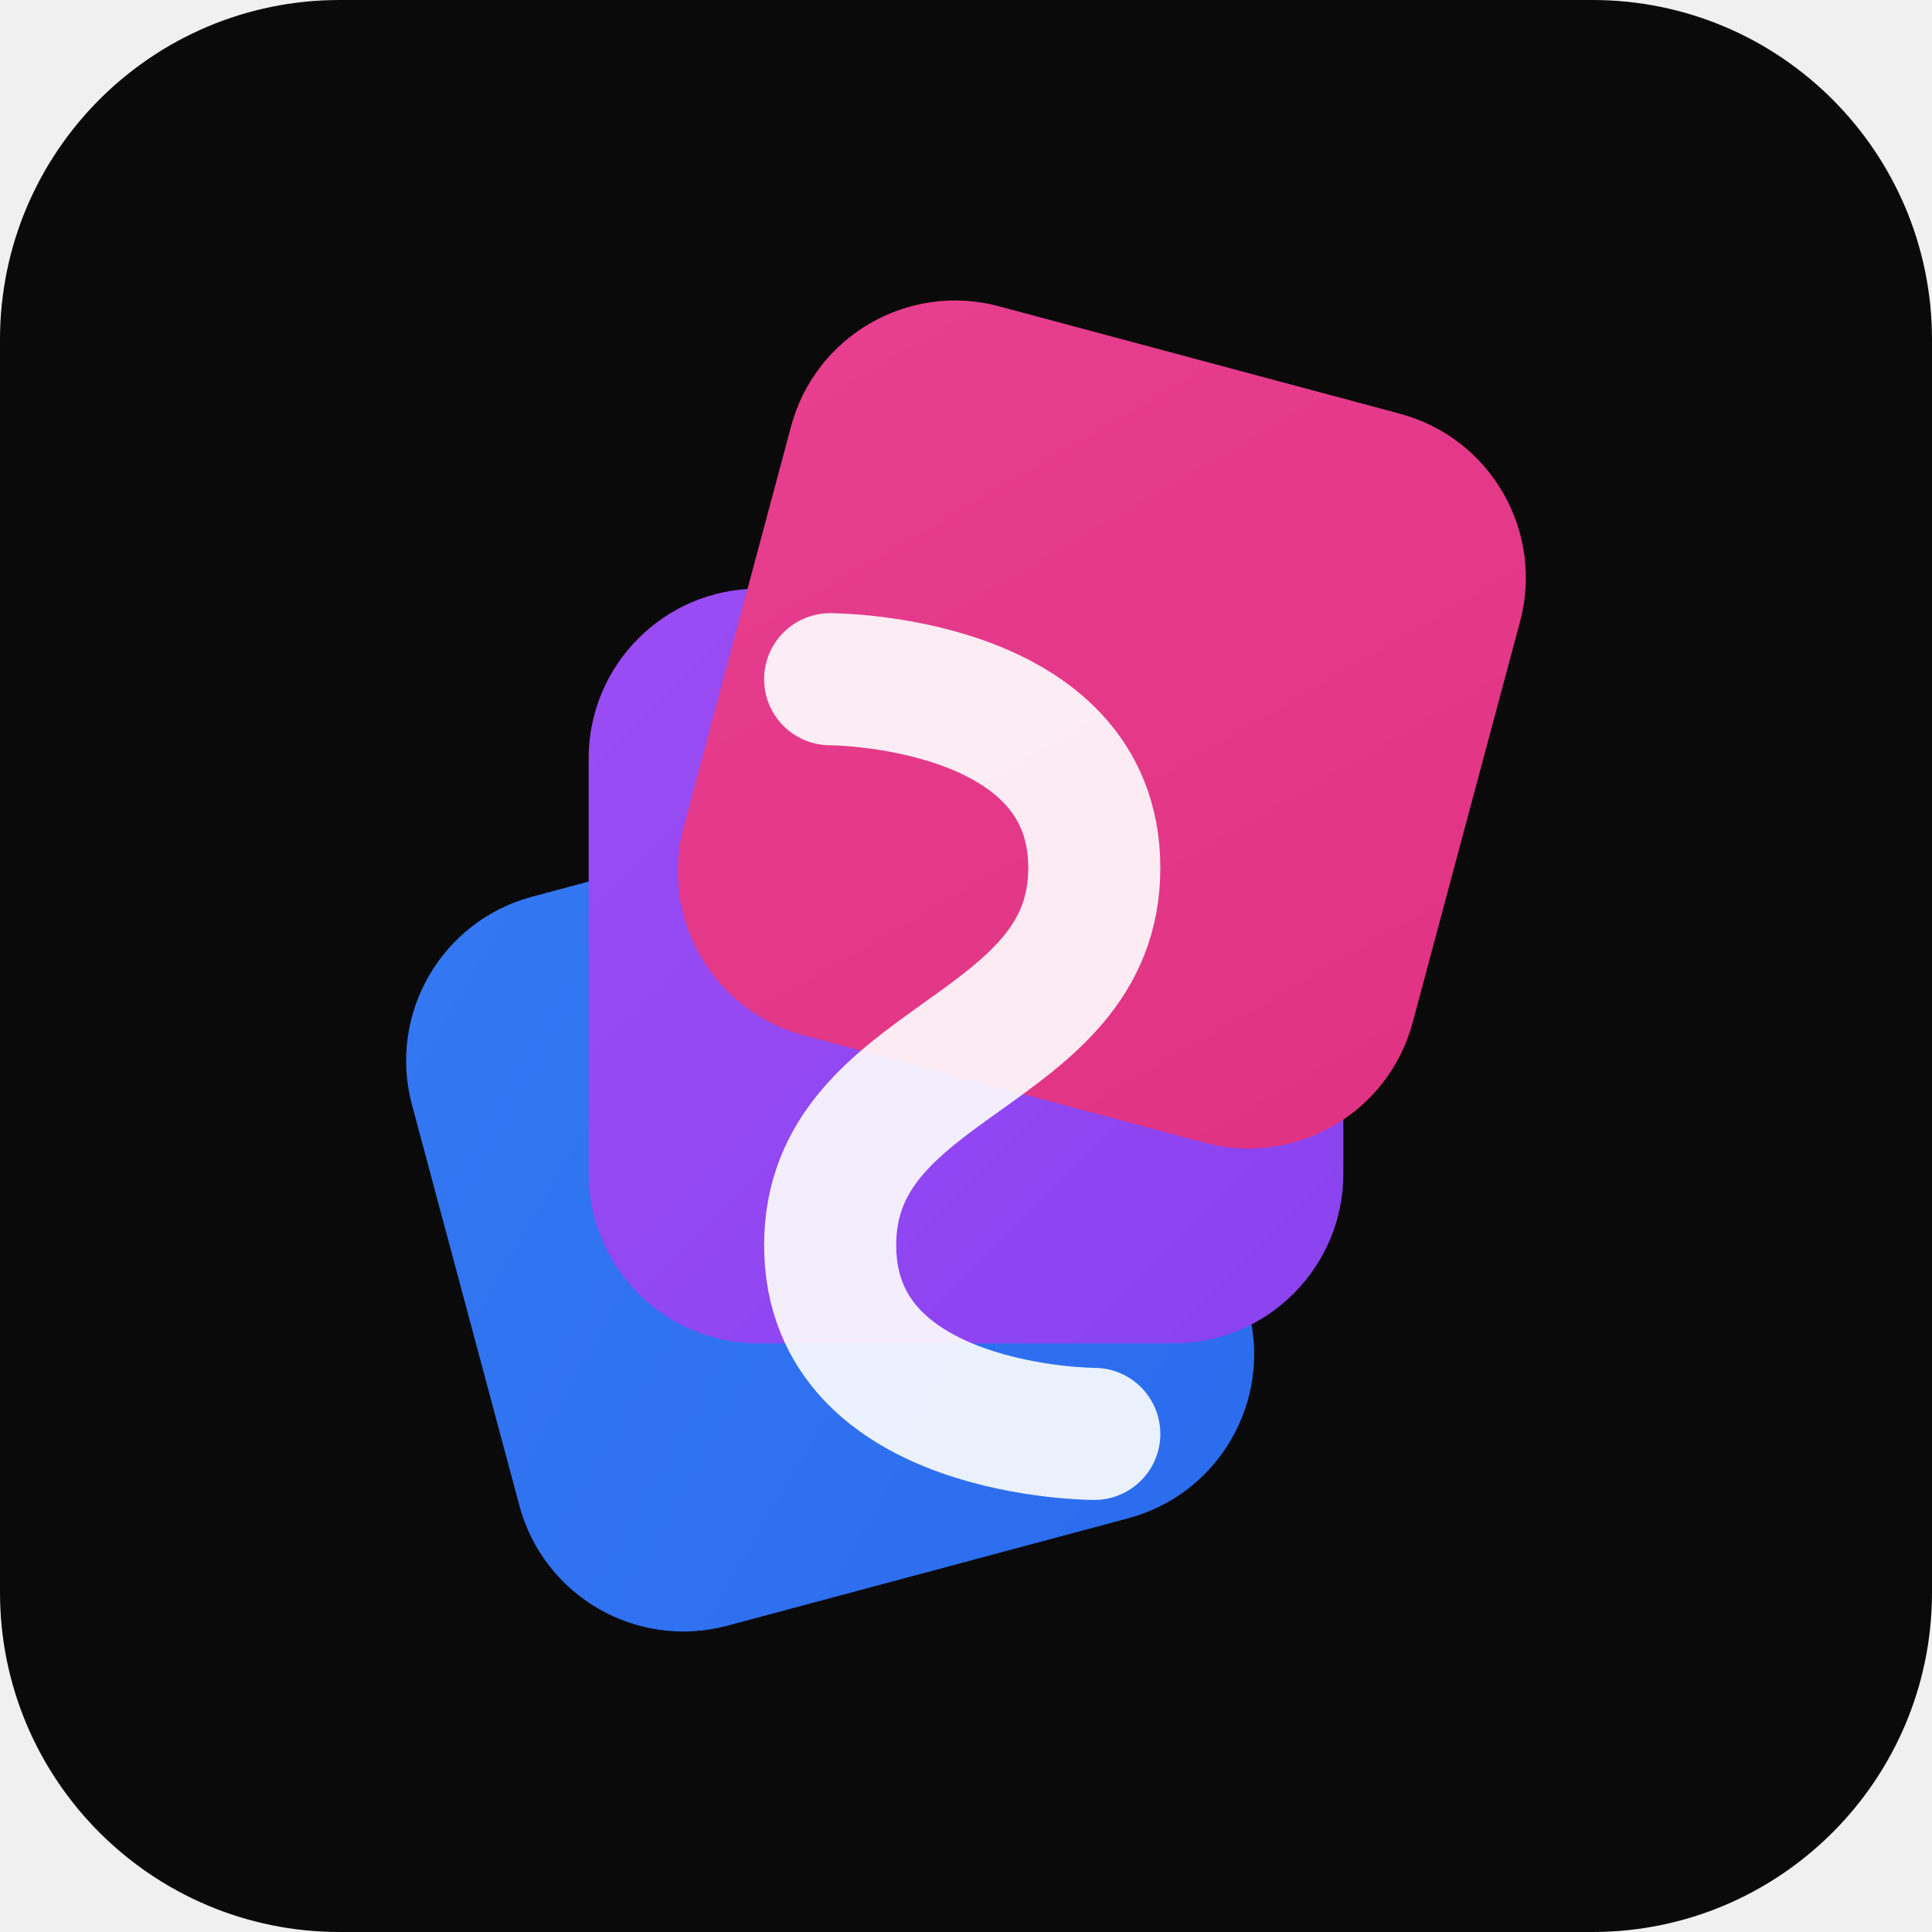
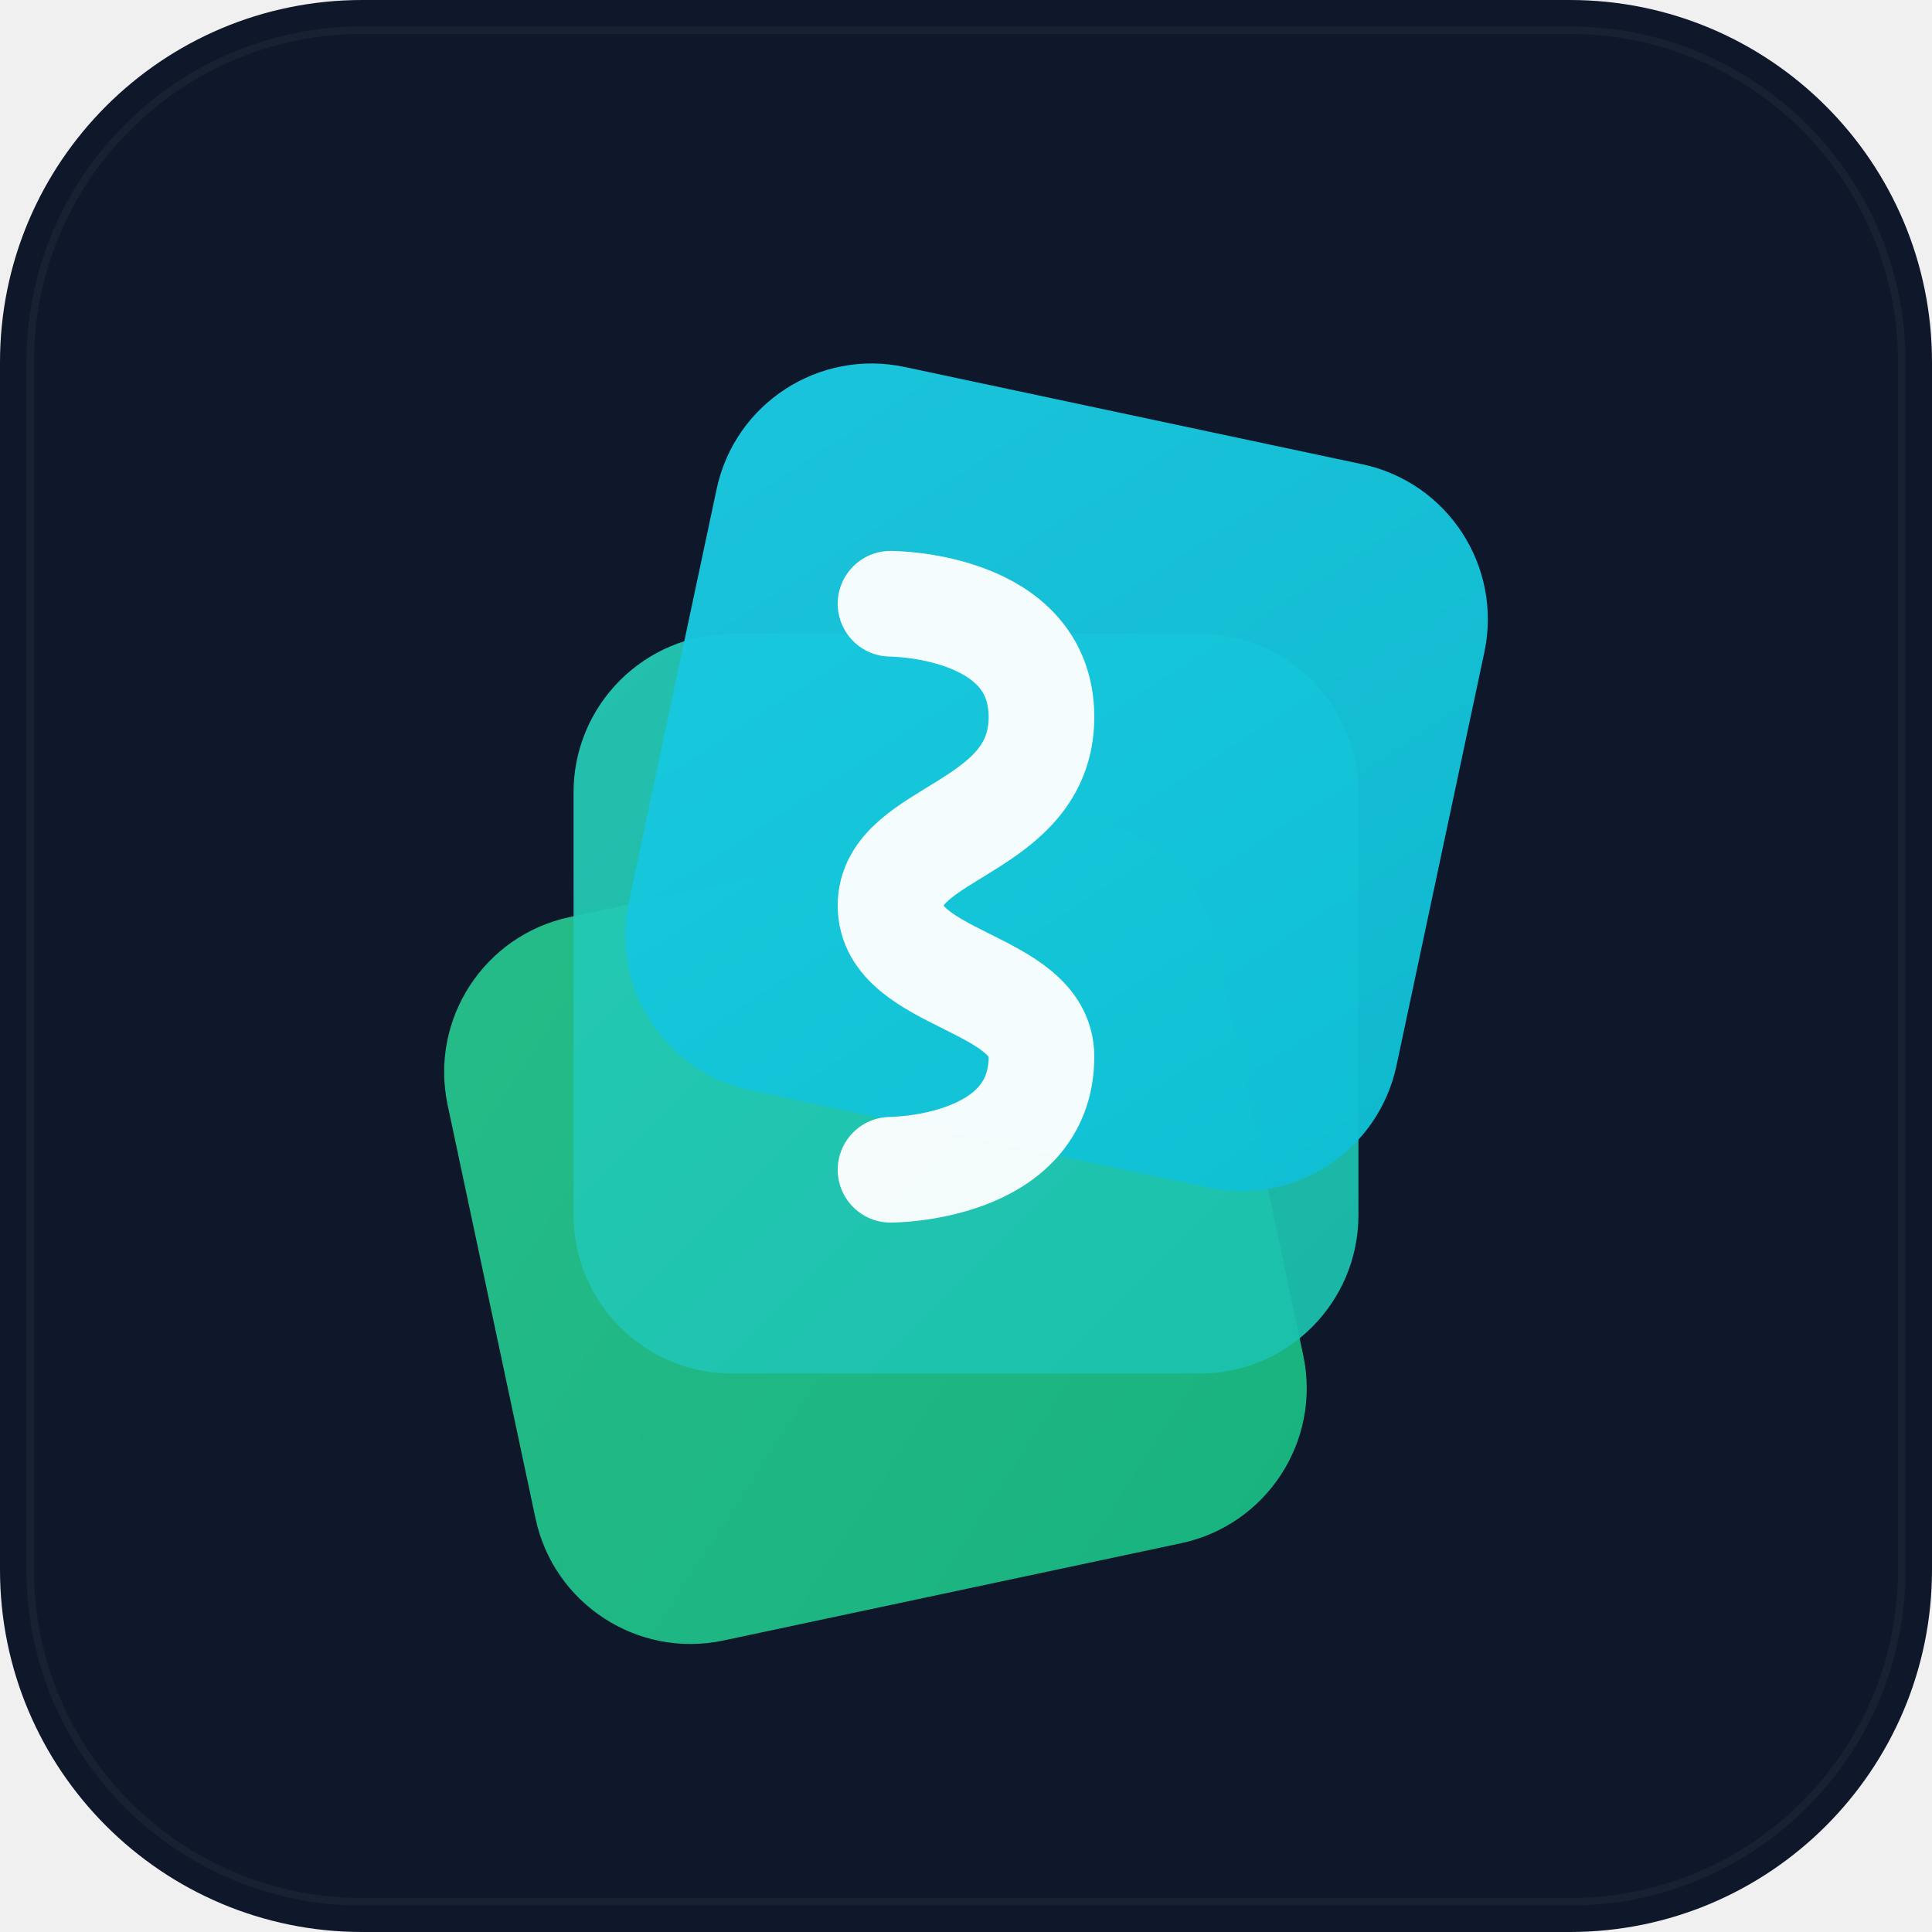
<svg xmlns="http://www.w3.org/2000/svg" viewBox="0 0 512 512" fill="none">
  <defs>
-     <linearGradient id="grad_blue" x1="0" y1="0" x2="512" y2="512" gradientUnits="userSpaceOnUse">
-       <stop offset="0" stop-color="#3B82F6" />
-       <stop offset="1" stop-color="#2563EB" />
+     <linearGradient id="grad_cyan" x1="0" y1="0" x2="512" y2="512" gradientUnits="userSpaceOnUse">
+       <stop offset="0" stop-color="#22D3EE" />
+       <stop offset="1" stop-color="#06B6C6" />
    </linearGradient>
-     <linearGradient id="grad_purple" x1="0" y1="0" x2="512" y2="512" gradientUnits="userSpaceOnUse">
-       <stop offset="0" stop-color="#A855F7" />
-       <stop offset="1" stop-color="#7C3AED" />
+     <linearGradient id="grad_teal" x1="0" y1="0" x2="512" y2="512" gradientUnits="userSpaceOnUse">
+       <stop offset="0" stop-color="#2DD4BF" />
+       <stop offset="1" stop-color="#14B8A6" />
    </linearGradient>
-     <linearGradient id="grad_pink" x1="0" y1="0" x2="512" y2="512" gradientUnits="userSpaceOnUse">
-       <stop offset="0" stop-color="#EC4899" />
-       <stop offset="1" stop-color="#DB2777" />
+     <linearGradient id="grad_emerald" x1="0" y1="0" x2="512" y2="512" gradientUnits="userSpaceOnUse">
+       <stop offset="0" stop-color="#34D399" />
+       <stop offset="1" stop-color="#10B981" />
    </linearGradient>
  </defs>
-   <rect width="512" height="512" fill="#0a0a0a" rx="90" />
-   <rect x="120" y="220" width="200" height="200" rx="45" transform="rotate(-15 220 320)" fill="url(#grad_blue)" />
-   <rect x="156" y="156" width="200" height="200" rx="45" transform="rotate(0 256 256)" fill="url(#grad_purple)" />
-   <rect x="192" y="92" width="200" height="200" rx="45" transform="rotate(15 292 192)" fill="url(#grad_pink)" />
-   <path d="M220 180 C 220 180, 290 180, 290 230 C 290 280, 220 280, 220 330 C 220 380, 290 380, 290 380" stroke="white" stroke-width="35" stroke-linecap="round" stroke-linejoin="round" opacity="0.9" />
+   <rect width="512" height="512" rx="96" fill="#0f172a" />
+   <rect x="8" y="8" width="496" height="496" rx="88" fill="none" stroke="white" stroke-width="2" opacity="0.04" />
+   <rect x="128" y="228" width="208" height="196" rx="42" fill="url(#grad_emerald)" opacity="0.92" transform="rotate(-12 232 326)" />
+   <rect x="152" y="168" width="208" height="196" rx="42" fill="url(#grad_teal)" opacity="0.94" transform="rotate(0 256 266)" />
+   <rect x="176" y="108" width="208" height="196" rx="42" fill="url(#grad_cyan)" opacity="0.96" transform="rotate(12 280 206)" />
+   <path d="M236 160 C 236 160, 276 160, 276 190 C 276 220, 236 220, 236 240 C 236 260, 276 260, 276 280 C 276 310, 236 310, 236 310" stroke="white" stroke-width="28" stroke-linecap="round" stroke-linejoin="round" opacity="0.95" />
</svg>
